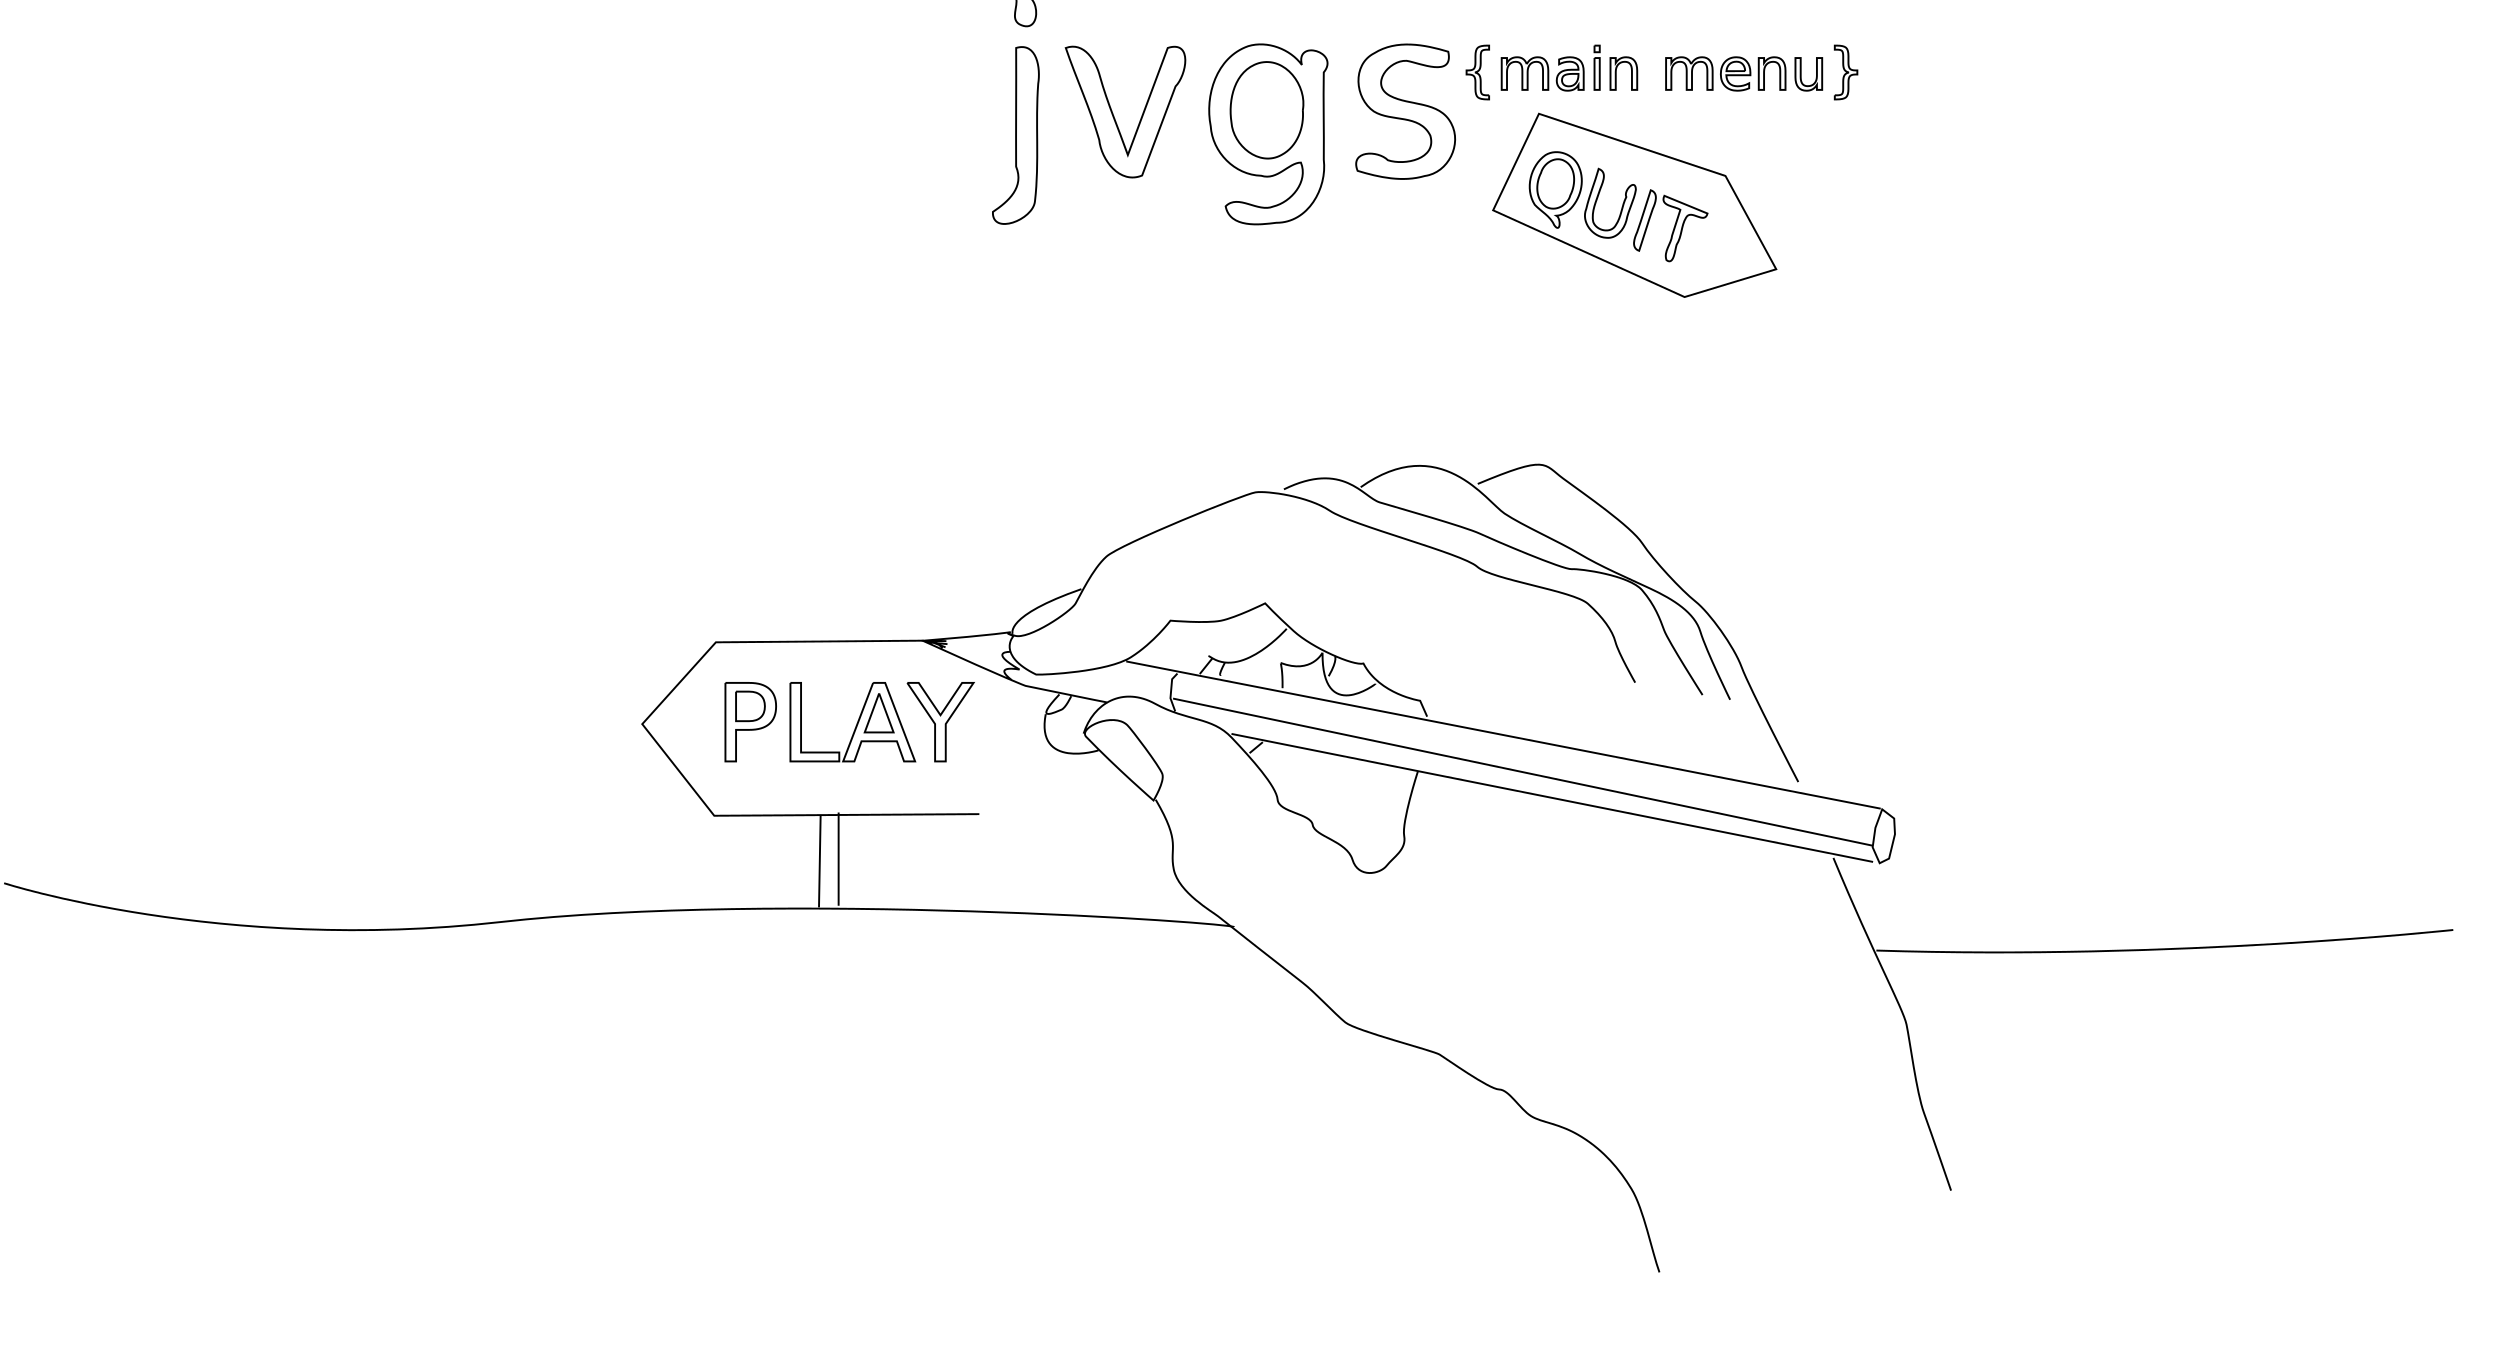
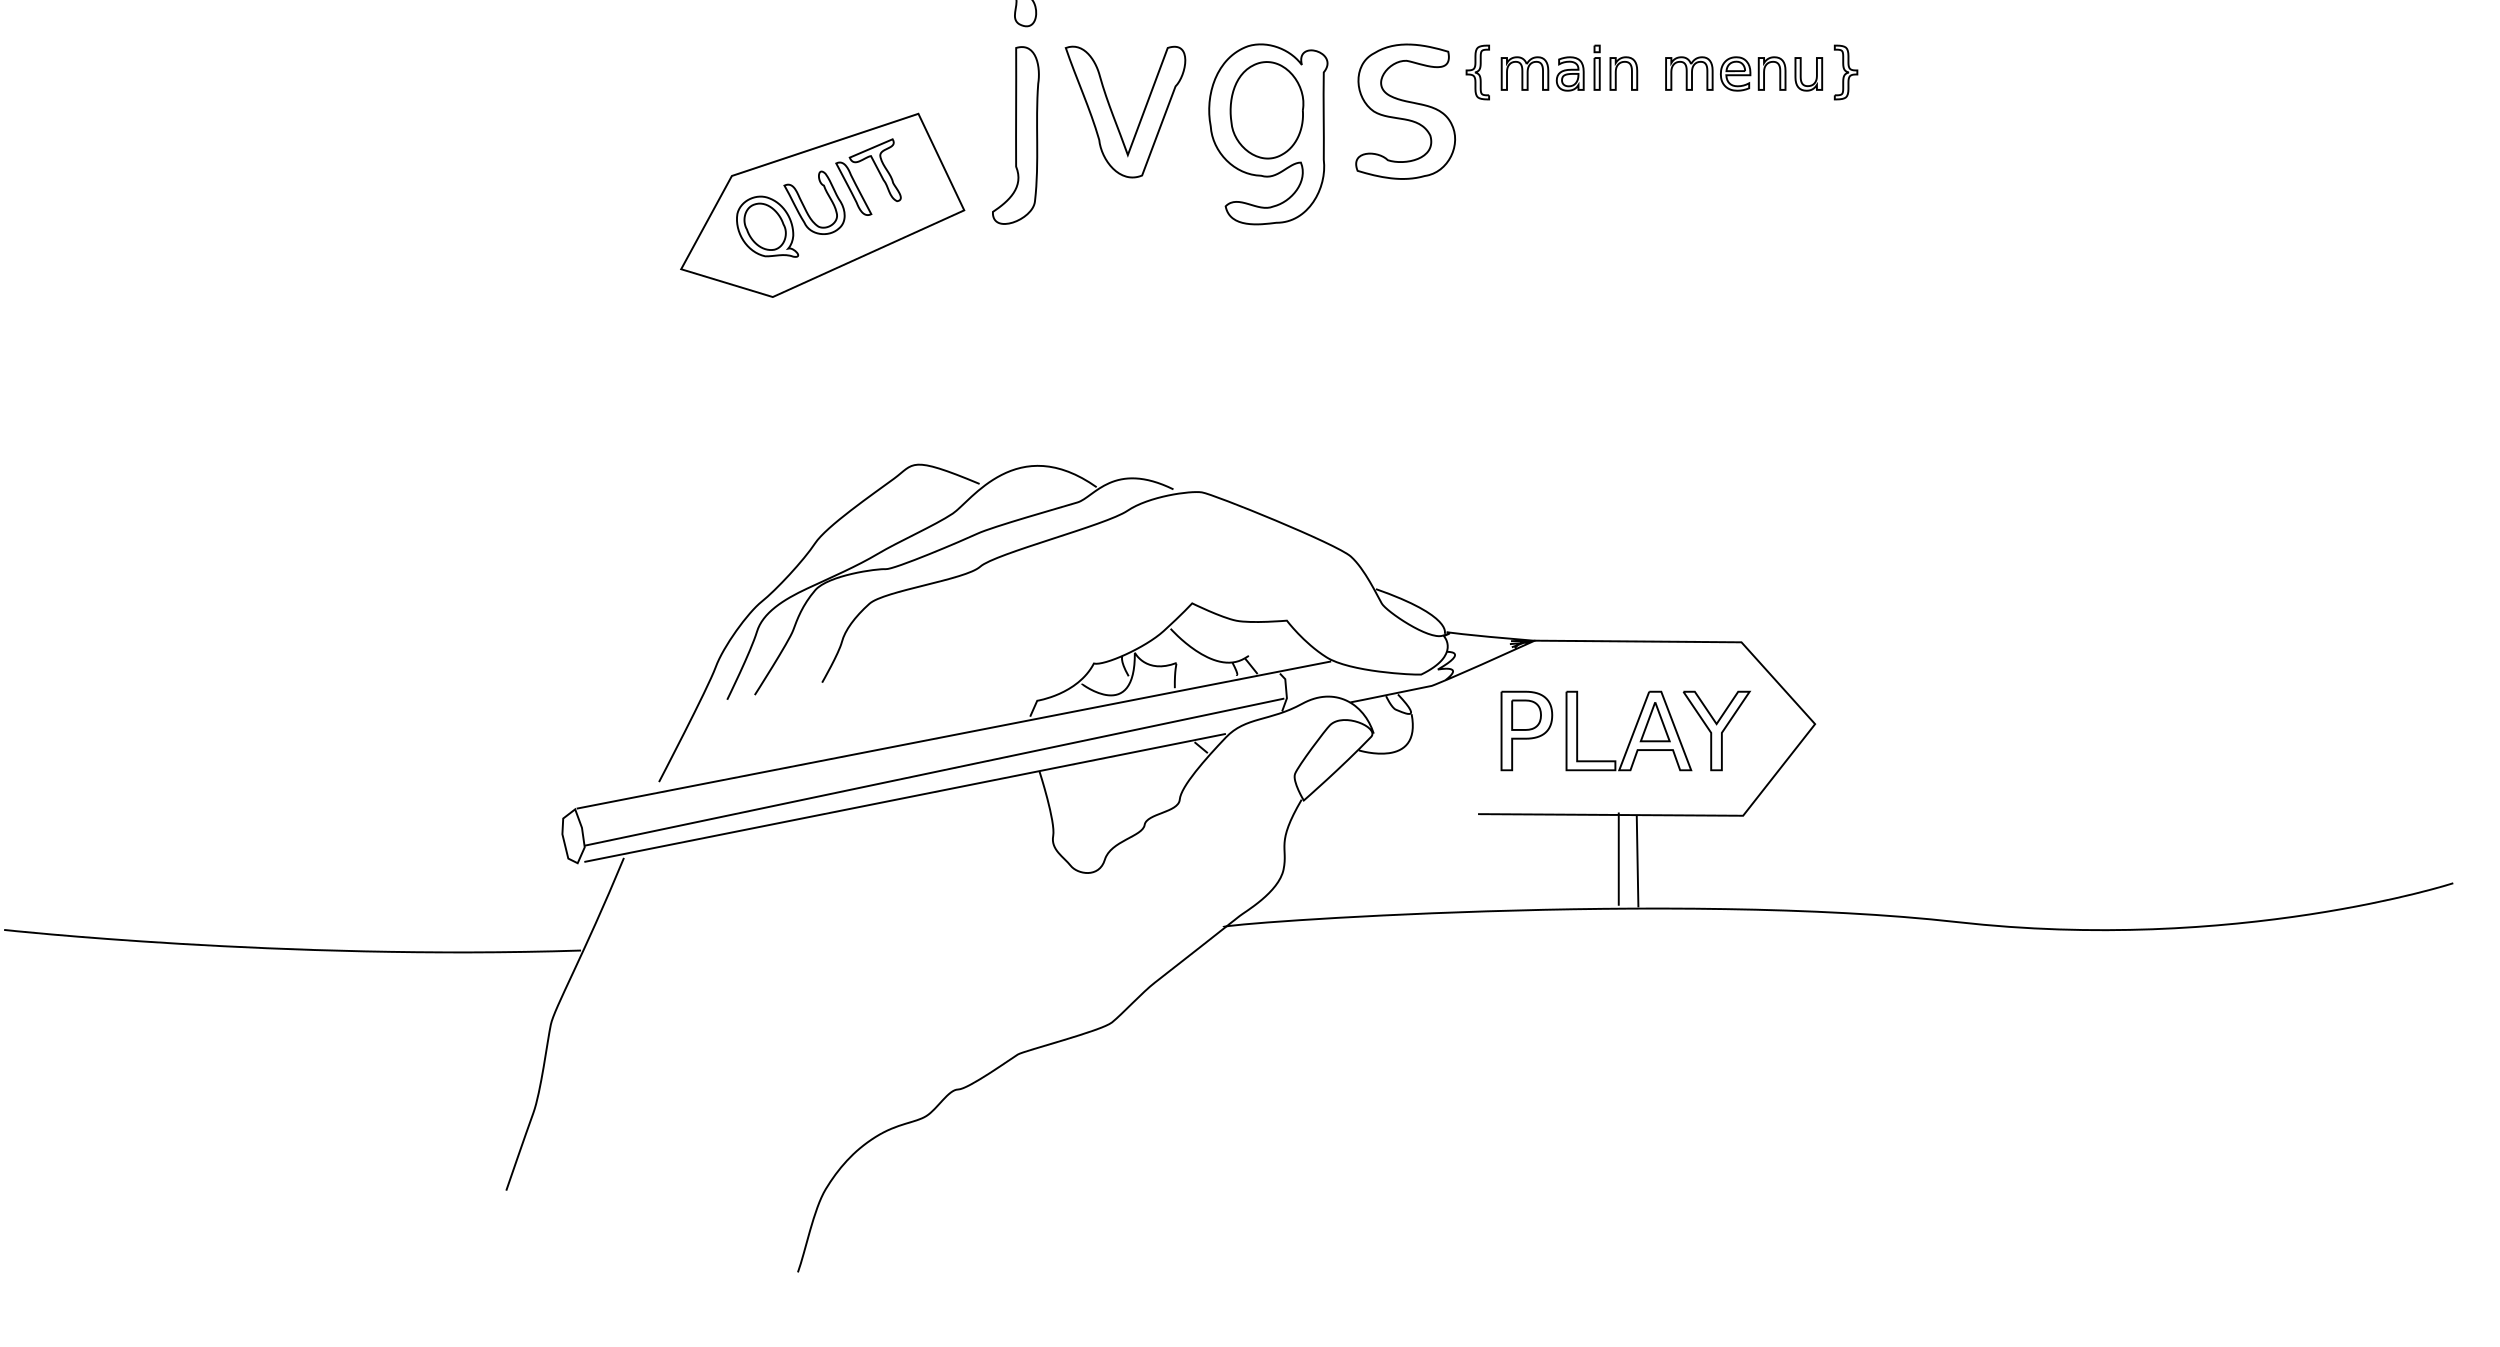
<svg xmlns="http://www.w3.org/2000/svg" version="1.0" width="1300" height="700" id="svg2">
  <defs id="defs4" />
-   <g id="layer1">
-     <path d="M 564.667,382.992 C 580.156,399.117 599.861,416.265 599.861,416.265 C 599.861,416.265 605.865,406.39 604.421,402.433 C 602.978,398.476 588.384,379.126 586.199,377.058 C 579.019,370.266 561.031,378.125 564.667,382.992 z M 600.991,415.853 C 614.585,439.073 607.955,440.211 610.383,452.134 C 612.812,464.057 630.607,474.216 633.334,476.424 C 636.061,478.631 671.094,506.199 677.319,510.973 C 683.543,515.747 694.144,527.251 699.597,531.666 C 705.051,536.081 745.31,546.372 748.601,548.373 C 751.893,550.375 774.424,566.492 779.565,566.538 C 784.705,566.584 790.318,576.705 796.13,580.349 C 801.943,583.993 810.887,583.932 822.511,591.219 C 834.136,598.507 842.01,607.803 848.395,618.282 C 854.779,628.762 859.017,650.912 862.934,661.652 M 563.483,381.502 C 568.556,365.562 583.916,356.757 600.735,365.992 C 617.553,375.227 630.041,372.593 640.436,383.531 C 650.83,394.47 663.799,408.952 664.371,415.788 C 664.943,422.624 681.701,422.915 682.632,428.98 C 683.564,435.045 700.375,437.238 703.315,447.053 C 706.255,456.868 717.613,454.646 721.104,450.17 C 724.594,445.695 731.53,441.884 730.186,434.689 C 728.842,427.494 737.246,401.372 737.246,401.372 M 742.151,372.684 L 738.493,364.412 C 738.493,364.412 717.466,361.195 709.019,345.063 C 703.726,346.354 682.333,336.866 672.763,328.189 C 663.193,319.511 657.893,313.76 657.893,313.76 C 657.893,313.76 642.685,321.229 634.925,322.779 C 627.165,324.329 608.658,322.754 608.658,322.754 C 608.658,322.754 600.034,334.226 588.065,341.794 C 576.096,349.363 543.405,351.041 538.83,350.788 C 517.796,340.529 527.038,330.753 527.038,330.753 C 527.038,330.753 520.302,328.087 527.603,330.547 C 534.905,333.007 556.942,317.923 559.302,313.86 C 561.662,309.797 568.125,295.912 575.366,289.427 C 582.608,282.943 646.783,256.971 652.848,256.039 C 658.913,255.108 680.505,258.119 691.564,265.612 C 702.623,273.106 760.518,287.851 768.133,294.68 C 775.747,301.508 818.161,307.171 825.775,314 C 833.39,320.829 838.537,327.917 840.034,333.775 C 841.531,339.634 850.336,354.994 850.336,354.994 M 562.327,306.352 C 521.99,320.426 526.626,329.623 526.626,329.623 M 667.65,254.482 C 698.631,239.338 708.88,258.655 717.518,261.268 C 726.157,263.881 761.841,273.919 769.555,277.51 C 777.269,281.1 812.907,296.279 817.275,295.966 C 821.644,295.653 847.247,299.122 853.937,306.929 C 860.627,314.735 863.308,322.083 865.37,327.735 C 867.432,333.388 885.348,361.435 885.348,361.435 M 707.589,253.362 C 748.836,224.226 773.084,260.851 782.395,267.062 C 791.705,273.272 810.784,281.683 821.431,288.046 C 832.078,294.409 845.757,300.306 858.1,306.051 C 870.442,311.795 881.295,318.724 884.235,328.539 C 887.175,338.354 899.692,363.888 899.692,363.888 M 768.449,251.655 C 805.135,236.351 802.416,241.185 812.91,248.885 C 823.404,256.585 848.249,273.78 854.015,282.564 C 859.781,291.348 874.498,307.113 881.701,312.812 C 888.903,318.51 901.772,336.231 905.689,346.97 C 909.607,357.71 935.153,406.671 935.153,406.671 M 953.39,446.129 C 974.62,497.305 989.657,524.482 991.413,532.808 C 993.17,541.133 996.59,568.065 1000.507,578.804 C 1004.425,589.543 1014.581,619.141 1014.581,619.141 M 550.92,361.108 C 536.132,376.75 549.644,369.899 551.905,369.075 C 554.166,368.25 557.038,362.079 557.038,362.079 M 543.786,371.396 C 538.315,400.29 571.151,390.233 571.151,390.233 M 623.902,350.496 C 629.6,343.294 630.524,342.316 630.524,342.316 C 630.524,342.316 626.494,339.888 630.524,342.316 C 646.926,352.199 669.112,326.959 669.112,326.959 M 649.799,391.643 C 656.681,385.931 656.681,385.931 656.681,385.931 M 666.933,357.854 C 667.109,348.523 665.955,344.749 665.995,344.747 C 682.095,350.826 687.79,339.319 687.733,339.379 C 687.303,376.786 715.358,355.762 715.404,355.543 M 690.932,351.661 C 696.012,342.764 694.057,340.915 694.057,340.915 M 637.055,344.417 C 632.899,352.337 634.954,350.947 634.954,350.947 M 525.648,328.699 C 525.648,328.699 518.453,330.042 479.904,333.217 C 525.211,353.835 533.284,356.654 533.284,356.654 C 571.382,364.531 576.163,365.349 576.163,365.349 M 526.548,353.988 C 515.076,345.364 530.192,348.176 530.192,348.176 C 513.167,338.375 525.556,338.979 525.556,338.979 M 640.382,381.629 L 974.004,448.216 M 585.651,343.955 L 977.985,420.506 M 612.284,350.251 L 609.512,353.184 L 608.648,363.105 L 611.122,369.888 M 609.984,363.258 L 974.15,439.837 M 481.447,333.935 C 492.705,334.952 492.705,334.952 492.705,334.952 M 485.314,332.685 C 486.099,333.519 490.24,336.972 490.24,336.972 M 481.999,333.254 L 492.138,333.398 M 485.405,334.253 L 491.705,336.598 M 973.791,440.609 L 977.449,448.881 L 982.33,446.46 L 985.401,433.812 L 984.981,425.639 L 978.757,420.865 L 975.22,430.481 L 973.791,440.609 z" id="path2435" style="fill:none;fill-opacity:1;fill-rule:evenodd;stroke:#000000;stroke-width:1;stroke-linecap:butt;stroke-linejoin:miter;stroke-miterlimit:4;stroke-dasharray:none;stroke-opacity:1" />
-     <path d="M 528.409,24.946 C 539.385,21.716 541.189,35.763 539.884,43.527 C 538.332,63.848 540.579,84.348 538.196,104.662 C 537.281,114.4 515.766,122.624 516.32,110.207 C 524.505,104.728 532.777,97.374 528.388,86.624 C 528.282,66.065 528.511,45.505 528.409,24.946 z M 528.409,-0.876 C 540.727,-8.88 543.208,19.544 530.057,12.603 C 525.363,9.732 529.528,3.355 528.409,-0.876 z M 554.231,24.946 C 563.749,21.515 569.981,31.817 571.968,39.663 C 575.84,53.635 581.672,66.962 586.509,80.618 C 593.418,62.061 600.328,43.503 607.238,24.946 C 620.545,20.73 616.955,39.323 611.286,44.949 C 605.494,60.392 599.703,75.835 593.912,91.279 C 582.28,96.056 572.677,83.149 571.606,72.733 C 566.913,56.449 559.686,40.987 554.231,24.946 z M 677.479,57.342 C 679.897,44.678 668.299,29.027 654.59,32.843 C 641.886,36.717 638.587,52.013 640.374,63.624 C 641.19,75.606 654.809,87.124 666.468,80.548 C 674.661,76.219 678.244,66.176 677.479,57.342 M 688.377,83.046 C 690.257,97.948 680.183,115.972 663.703,115.853 C 654.902,116.965 639.566,118.798 637.354,107.293 C 643.912,100.643 654.047,110.762 662.117,107.405 C 671.593,105.069 680.49,94.422 676.5,84.545 C 669.985,84.594 664.352,94.081 655.834,91.396 C 642.099,91.076 630.444,79.197 629.584,65.617 C 626.445,49.663 632.511,29.824 649.092,24.016 C 659.041,21.004 671.01,25.531 677.009,33.807 C 673.391,20.13 697.163,27.029 688.373,37.667 C 688.094,52.792 688.553,67.92 688.377,83.046 z M 753.11,26.9 C 756.134,40.775 738.191,32.744 731.477,31.626 C 722.2,31.163 712.035,44.085 722.834,49.839 C 733.073,55.268 748.523,52.307 754.676,64.211 C 760.442,74.988 753.189,89.885 740.917,91.519 C 729.369,94.883 717.181,92.239 705.967,88.85 C 701.72,77.995 716.58,78.09 721.736,83.327 C 730.496,86.2 747.341,82.819 743.793,70.532 C 738.082,59.093 723.528,63.598 714.425,57.964 C 704.45,51.155 702.948,33.606 714.652,27.669 C 726.207,20.411 740.858,23.196 753.11,26.9 z" id="text2531" style="font-size:144px;font-style:normal;font-weight:normal;fill:none;fill-opacity:1;stroke:#000000;stroke-width:1;stroke-linecap:butt;stroke-linejoin:miter;stroke-miterlimit:4;stroke-dasharray:none;stroke-opacity:1;font-family:Bitstream Vera Sans" />
-     <path d="M 774.346,49.569 L 774.346,51.701 L 773.428,51.701 C 770.97,51.701 769.322,51.336 768.483,50.606 C 767.654,49.875 767.239,48.419 767.239,46.238 L 767.239,42.699 C 767.239,41.209 766.973,40.177 766.439,39.605 C 765.906,39.032 764.939,38.746 763.537,38.746 L 762.634,38.746 L 762.634,36.628 L 763.537,36.628 C 764.949,36.628 765.916,36.347 766.439,35.784 C 766.973,35.212 767.239,34.19 767.239,32.72 L 767.239,29.166 C 767.239,26.985 767.654,25.534 768.483,24.813 C 769.322,24.083 770.97,23.717 773.428,23.717 L 774.346,23.717 L 774.346,25.835 L 773.339,25.835 C 771.947,25.835 771.039,26.052 770.615,26.486 C 770.19,26.92 769.978,27.833 769.978,29.225 L 769.978,32.897 C 769.978,34.447 769.751,35.572 769.297,36.273 C 768.853,36.974 768.088,37.448 767.002,37.695 C 768.098,37.961 768.868,38.445 769.312,39.146 C 769.756,39.846 769.978,40.967 769.978,42.507 L 769.978,46.179 C 769.978,47.57 770.19,48.483 770.615,48.918 C 771.039,49.352 771.947,49.569 773.339,49.569 L 774.346,49.569 M 793.92,33.356 C 794.601,32.132 795.416,31.229 796.363,30.647 C 797.311,30.064 798.426,29.773 799.709,29.773 C 801.437,29.773 802.769,30.38 803.707,31.594 C 804.645,32.799 805.114,34.516 805.114,36.747 L 805.114,46.756 L 802.375,46.756 L 802.375,36.836 C 802.375,35.247 802.093,34.067 801.531,33.297 C 800.968,32.527 800.109,32.142 798.954,32.142 C 797.543,32.142 796.427,32.611 795.608,33.549 C 794.789,34.486 794.379,35.765 794.379,37.384 L 794.379,46.756 L 791.64,46.756 L 791.64,36.836 C 791.64,35.237 791.359,34.057 790.796,33.297 C 790.233,32.527 789.365,32.142 788.19,32.142 C 786.798,32.142 785.693,32.616 784.873,33.564 C 784.054,34.501 783.645,35.775 783.645,37.384 L 783.645,46.756 L 780.905,46.756 L 780.905,30.173 L 783.645,30.173 L 783.645,32.749 C 784.266,31.732 785.012,30.982 785.88,30.499 C 786.749,30.015 787.78,29.773 788.975,29.773 C 790.179,29.773 791.201,30.079 792.04,30.691 C 792.889,31.303 793.515,32.191 793.92,33.356 M 818.099,38.42 C 815.898,38.42 814.373,38.672 813.524,39.175 C 812.675,39.679 812.25,40.537 812.25,41.751 C 812.25,42.719 812.566,43.489 813.198,44.061 C 813.84,44.624 814.708,44.905 815.804,44.905 C 817.314,44.905 818.523,44.372 819.432,43.306 C 820.35,42.23 820.809,40.804 820.809,39.027 L 820.809,38.42 L 818.099,38.42 M 823.533,37.295 L 823.533,46.756 L 820.809,46.756 L 820.809,44.239 C 820.187,45.246 819.412,45.991 818.484,46.475 C 817.556,46.948 816.421,47.185 815.078,47.185 C 813.381,47.185 812.028,46.712 811.022,45.764 C 810.025,44.807 809.526,43.528 809.526,41.929 C 809.526,40.064 810.148,38.657 811.392,37.709 C 812.645,36.762 814.511,36.288 816.988,36.288 L 820.809,36.288 L 820.809,36.021 C 820.809,34.768 820.394,33.8 819.565,33.119 C 818.746,32.428 817.591,32.083 816.1,32.083 C 815.153,32.083 814.23,32.196 813.331,32.423 C 812.433,32.65 811.569,32.991 810.74,33.445 L 810.74,30.928 C 811.737,30.543 812.705,30.257 813.642,30.069 C 814.58,29.872 815.493,29.773 816.381,29.773 C 818.78,29.773 820.572,30.395 821.756,31.639 C 822.941,32.882 823.533,34.768 823.533,37.295 M 829.159,30.173 L 831.884,30.173 L 831.884,46.756 L 829.159,46.756 L 829.159,30.173 M 829.159,23.717 L 831.884,23.717 L 831.884,27.167 L 829.159,27.167 L 829.159,23.717 M 851.354,36.747 L 851.354,46.756 L 848.63,46.756 L 848.63,36.836 C 848.63,35.266 848.324,34.092 847.712,33.312 C 847.1,32.532 846.182,32.142 844.958,32.142 C 843.487,32.142 842.327,32.611 841.478,33.549 C 840.629,34.486 840.205,35.765 840.205,37.384 L 840.205,46.756 L 837.466,46.756 L 837.466,30.173 L 840.205,30.173 L 840.205,32.749 C 840.856,31.752 841.621,31.007 842.5,30.513 C 843.388,30.02 844.41,29.773 845.565,29.773 C 847.47,29.773 848.911,30.365 849.888,31.55 C 850.865,32.725 851.354,34.457 851.354,36.747 M 879.383,33.356 C 880.064,32.132 880.878,31.229 881.826,30.647 C 882.773,30.064 883.889,29.773 885.172,29.773 C 886.899,29.773 888.232,30.38 889.17,31.594 C 890.107,32.799 890.576,34.516 890.576,36.747 L 890.576,46.756 L 887.837,46.756 L 887.837,36.836 C 887.837,35.247 887.556,34.067 886.993,33.297 C 886.43,32.527 885.572,32.142 884.417,32.142 C 883.005,32.142 881.89,32.611 881.071,33.549 C 880.251,34.486 879.842,35.765 879.842,37.384 L 879.842,46.756 L 877.102,46.756 L 877.102,36.836 C 877.102,35.237 876.821,34.057 876.258,33.297 C 875.696,32.527 874.827,32.142 873.653,32.142 C 872.261,32.142 871.155,32.616 870.336,33.564 C 869.517,34.501 869.107,35.775 869.107,37.384 L 869.107,46.756 L 866.368,46.756 L 866.368,30.173 L 869.107,30.173 L 869.107,32.749 C 869.729,31.732 870.474,30.982 871.343,30.499 C 872.211,30.015 873.243,29.773 874.437,29.773 C 875.642,29.773 876.663,30.079 877.502,30.691 C 878.351,31.303 878.978,32.191 879.383,33.356 M 910.21,37.783 L 910.21,39.116 L 897.683,39.116 C 897.802,40.991 898.364,42.423 899.371,43.41 C 900.388,44.387 901.799,44.876 903.606,44.876 C 904.652,44.876 905.664,44.747 906.641,44.491 C 907.628,44.234 908.605,43.849 909.573,43.336 L 909.573,45.912 C 908.596,46.327 907.594,46.643 906.567,46.86 C 905.541,47.077 904.499,47.185 903.443,47.185 C 900.798,47.185 898.7,46.415 897.15,44.876 C 895.61,43.336 894.84,41.253 894.84,38.627 C 894.84,35.913 895.571,33.761 897.032,32.172 C 898.503,30.573 900.482,29.773 902.969,29.773 C 905.2,29.773 906.962,30.494 908.255,31.935 C 909.558,33.366 910.209,35.316 910.21,37.783 M 907.485,36.984 C 907.465,35.493 907.046,34.304 906.227,33.415 C 905.417,32.527 904.341,32.083 902.999,32.083 C 901.479,32.083 900.26,32.512 899.342,33.371 C 898.433,34.23 897.91,35.439 897.772,36.999 L 907.485,36.984 M 928.466,36.747 L 928.466,46.756 L 925.741,46.756 L 925.741,36.836 C 925.741,35.266 925.435,34.092 924.823,33.312 C 924.211,32.532 923.293,32.142 922.069,32.142 C 920.599,32.142 919.439,32.611 918.59,33.549 C 917.741,34.486 917.317,35.765 917.317,37.384 L 917.317,46.756 L 914.577,46.756 L 914.577,30.173 L 917.317,30.173 L 917.317,32.749 C 917.968,31.752 918.733,31.007 919.612,30.513 C 920.5,30.02 921.522,29.773 922.676,29.773 C 924.582,29.773 926.023,30.365 927,31.55 C 927.977,32.725 928.466,34.457 928.466,36.747 M 933.648,40.212 L 933.648,30.173 L 936.372,30.173 L 936.372,40.108 C 936.372,41.677 936.678,42.857 937.29,43.647 C 937.902,44.426 938.82,44.816 940.044,44.816 C 941.515,44.816 942.675,44.348 943.524,43.41 C 944.383,42.472 944.812,41.194 944.812,39.575 L 944.812,30.173 L 947.536,30.173 L 947.536,46.756 L 944.812,46.756 L 944.812,44.209 C 944.151,45.216 943.381,45.966 942.502,46.46 C 941.634,46.944 940.622,47.185 939.467,47.185 C 937.562,47.185 936.116,46.593 935.129,45.409 C 934.142,44.224 933.648,42.492 933.648,40.212 M 940.503,29.773 L 940.503,29.773 M 954.11,49.569 L 955.147,49.569 C 956.529,49.569 957.427,49.357 957.842,48.933 C 958.266,48.508 958.478,47.59 958.478,46.179 L 958.478,42.507 C 958.478,40.967 958.7,39.846 959.145,39.146 C 959.589,38.445 960.359,37.961 961.454,37.695 C 960.359,37.448 959.589,36.974 959.145,36.273 C 958.7,35.572 958.478,34.447 958.478,32.897 L 958.478,29.225 C 958.478,27.824 958.266,26.911 957.842,26.486 C 957.427,26.052 956.529,25.835 955.147,25.835 L 954.11,25.835 L 954.11,23.717 L 955.043,23.717 C 957.501,23.717 959.14,24.083 959.959,24.813 C 960.788,25.534 961.203,26.985 961.203,29.166 L 961.203,32.72 C 961.203,34.19 961.469,35.212 962.002,35.784 C 962.535,36.347 963.503,36.628 964.904,36.628 L 965.822,36.628 L 965.822,38.746 L 964.904,38.746 C 963.503,38.746 962.535,39.032 962.002,39.605 C 961.469,40.177 961.203,41.209 961.203,42.699 L 961.203,46.238 C 961.203,48.419 960.788,49.875 959.959,50.606 C 959.14,51.336 957.501,51.701 955.043,51.701 L 954.11,51.701 L 954.11,49.569" id="text3321" style="font-size:36px;font-style:normal;font-weight:normal;fill:none;fill-opacity:1;stroke:#000000;stroke-width:1;stroke-linecap:butt;stroke-linejoin:miter;stroke-miterlimit:4;stroke-dasharray:none;stroke-opacity:1;font-family:Bitstream Vera Sans" />
-     <path d="M 812.953,83.379 C 808.13,81.294 802.599,85.182 801.345,89.925 C 798.474,95.439 798.341,103.583 803.901,107.485 C 808.698,110.391 815.274,106.755 816.57,101.603 C 819.583,95.881 819.79,86.44 812.953,83.379 z M 809.41,112.201 C 811.949,113.806 811.484,121.848 808.175,117.016 C 806.136,112.298 801.332,109.985 798.091,106.488 C 792.85,98.21 795.828,86.2 803.679,80.653 C 809.874,76.907 818.565,80.325 821.14,86.954 C 824.412,94.498 821.788,103.911 815.886,109.403 C 814.065,110.94 811.804,112.014 809.41,112.201 z M 831.322,87.801 C 836.578,89.787 832.825,95.954 831.714,99.558 C 830.117,104.701 827.367,109.934 828.506,115.472 C 830.201,120.064 837.704,121.753 840.267,117.053 C 843.219,112.66 843.347,107.123 845.691,102.46 C 844.146,98.977 850.617,92.503 850.674,98.697 C 849.772,104.247 846.758,109.178 845.737,114.701 C 844.48,119.424 840.607,124.29 835.228,123.645 C 828.164,123.291 822.069,115.493 824.872,108.62 C 826.519,101.531 829.382,94.805 831.322,87.801 z M 858.413,98.924 C 862.748,100.45 860.82,105.595 859.458,108.635 C 856.928,115.848 854.763,123.192 852.371,130.455 C 848.036,128.928 849.964,123.783 851.326,120.744 C 853.856,113.532 856.021,106.186 858.413,98.924 z M 865.475,101.823 C 872.963,104.898 880.452,107.972 887.941,111.047 C 886.302,117.121 879.348,108.372 876.75,113.216 C 874.129,117.536 874.649,123.015 871.862,127.275 C 870.993,129.872 870.495,138.249 866.586,135.287 C 864.997,130.718 869.06,126.865 869.517,122.474 C 870.925,118.015 872.406,113.579 873.805,109.116 C 870.909,107.102 863.045,107.315 865.475,101.823 z" id="text3355" style="font-size:48.944px;font-style:normal;font-weight:normal;fill:none;fill-opacity:1;stroke:#000000;stroke-width:1;stroke-linecap:butt;stroke-linejoin:miter;stroke-miterlimit:4;stroke-dasharray:none;stroke-opacity:1;font-family:Bitstream Vera Sans" />
-     <path d="M 776.442,109.375 L 875.993,154.471 L 923.642,140.006 L 897.265,91.507 L 800.266,59.174 L 776.442,109.375 z" id="path3359" style="fill:none;fill-opacity:1;fill-rule:evenodd;stroke:#000000;stroke-width:1;stroke-linecap:butt;stroke-linejoin:miter;stroke-miterlimit:4;stroke-dasharray:none;stroke-opacity:1" />
-     <path d="M 480.339,333.154 L 372.278,334.005 L 333.989,376.548 L 371.427,424.197 L 509.268,423.346" id="path3361" style="fill:none;fill-opacity:1;fill-rule:evenodd;stroke:#000000;stroke-width:1;stroke-linecap:butt;stroke-linejoin:miter;stroke-miterlimit:4;stroke-dasharray:none;stroke-opacity:1" />
-     <path d="M 426.734,424.197 L 425.883,471.846" id="path3363" style="fill:none;fill-opacity:1;fill-rule:evenodd;stroke:#000000;stroke-width:1;stroke-linecap:butt;stroke-linejoin:miter;stroke-miterlimit:4;stroke-dasharray:none;stroke-opacity:1" />
-     <path d="M 436.093,422.495 L 436.093,470.995" id="path3365" style="fill:none;fill-opacity:1;fill-rule:evenodd;stroke:#000000;stroke-width:1;stroke-linecap:butt;stroke-linejoin:miter;stroke-miterlimit:4;stroke-dasharray:none;stroke-opacity:1" />
-     <path d="M 641.727,482.088 C 641.133,480.009 404.826,463.201 259.963,479.504 C 115.101,495.806 2.143,459.286 2.143,459.286" id="path3367" style="fill:none;fill-opacity:1;fill-rule:evenodd;stroke:#000000;stroke-width:1;stroke-linecap:butt;stroke-linejoin:miter;stroke-miterlimit:4;stroke-dasharray:none;stroke-opacity:1" />
-     <path d="M 975.714,494.286 C 1131.429,499.286 1275.714,483.571 1275.714,483.571" id="path3453" style="fill:none;fill-rule:evenodd;stroke:#000000;stroke-width:1;stroke-linecap:butt;stroke-linejoin:miter;stroke-miterlimit:4;stroke-dasharray:none;stroke-opacity:1" />
-     <path d="M 382.756,359.659 L 382.756,374.999 L 389.701,374.999 C 392.271,374.999 394.258,374.333 395.662,373.003 C 397.066,371.672 397.767,369.776 397.767,367.315 C 397.767,364.873 397.066,362.986 395.662,361.655 C 394.258,360.324 392.271,359.659 389.701,359.659 L 382.756,359.659 M 377.232,355.12 L 389.701,355.12 C 394.276,355.12 397.731,356.159 400.064,358.237 C 402.416,360.297 403.592,363.323 403.592,367.315 C 403.592,371.344 402.416,374.388 400.064,376.448 C 397.731,378.508 394.276,379.538 389.701,379.538 L 382.756,379.538 L 382.756,395.944 L 377.232,395.944 L 377.232,355.12 M 411.029,355.12 L 416.553,355.12 L 416.553,391.296 L 436.431,391.296 L 436.431,395.944 L 411.029,395.944 L 411.029,355.12 M 457.158,360.561 L 449.666,380.878 L 464.678,380.878 L 457.158,360.561 M 454.041,355.12 L 460.303,355.12 L 475.861,395.944 L 470.119,395.944 L 466.4,385.471 L 447.998,385.471 L 444.279,395.944 L 438.455,395.944 L 454.041,355.12 M 471.814,355.12 L 477.748,355.12 L 489.068,371.909 L 500.306,355.12 L 506.24,355.12 L 491.803,376.503 L 491.803,395.944 L 486.252,395.944 L 486.252,376.503 L 471.814,355.12" id="text3475" style="font-size:56px;font-style:normal;font-weight:normal;fill:none;fill-opacity:1;stroke:#000000;stroke-width:1;stroke-linecap:butt;stroke-linejoin:miter;stroke-miterlimit:4;stroke-opacity:1;font-family:Bitstream Vera Sans" />
-   </g>
+   <path d="M 713.19,382.992 C 697.701,399.117 677.996,416.265 677.996,416.265 C 677.996,416.265 671.992,406.39 673.436,402.433 C 674.879,398.476 689.473,379.126 691.658,377.058 C 698.838,370.266 716.827,378.125 713.19,382.992 z M 676.866,415.853 C 663.272,439.073 669.902,440.211 667.474,452.134 C 665.046,464.057 647.25,474.216 644.523,476.424 C 641.797,478.631 606.763,506.199 600.538,510.973 C 594.314,515.747 583.713,527.251 578.26,531.666 C 572.807,536.081 532.548,546.372 529.256,548.373 C 525.964,550.375 503.433,566.492 498.293,566.538 C 493.152,566.584 487.539,576.705 481.727,580.349 C 475.914,583.993 466.97,583.932 455.346,591.219 C 443.721,598.507 435.847,607.803 429.463,618.282 C 423.078,628.762 418.84,650.912 414.923,661.652 M 714.374,381.502 C 709.301,365.562 693.941,356.757 677.122,365.992 C 660.304,375.227 647.816,372.593 637.421,383.531 C 627.027,394.47 614.059,408.952 613.486,415.788 C 612.914,422.624 596.156,422.915 595.225,428.98 C 594.293,435.045 577.482,437.238 574.542,447.053 C 571.602,456.868 560.244,454.646 556.754,450.17 C 553.263,445.695 546.327,441.884 547.671,434.689 C 549.015,427.494 540.611,401.372 540.611,401.372 M 535.706,372.684 L 539.364,364.412 C 539.364,364.412 560.391,361.195 568.838,345.063 C 574.131,346.354 595.524,336.866 605.094,328.189 C 614.664,319.511 619.964,313.76 619.964,313.76 C 619.964,313.76 635.172,321.229 642.932,322.779 C 650.692,324.329 669.199,322.754 669.199,322.754 C 669.199,322.754 677.823,334.226 689.792,341.794 C 701.761,349.363 734.452,351.041 739.027,350.788 C 760.061,340.529 750.819,330.753 750.819,330.753 C 750.819,330.753 757.555,328.087 750.254,330.547 C 742.952,333.007 720.915,317.923 718.555,313.86 C 716.195,309.797 709.732,295.912 702.491,289.427 C 695.25,282.943 631.074,256.971 625.009,256.039 C 618.945,255.108 597.352,258.119 586.293,265.612 C 575.234,273.106 517.339,287.851 509.724,294.68 C 502.11,301.508 459.696,307.171 452.082,314 C 444.467,320.829 439.32,327.917 437.823,333.775 C 436.326,339.634 427.521,354.994 427.521,354.994 M 715.53,306.352 C 755.867,320.426 751.231,329.623 751.231,329.623 M 610.207,254.482 C 579.226,239.338 568.977,258.655 560.339,261.268 C 551.701,263.881 516.017,273.919 508.302,277.51 C 500.588,281.1 464.951,296.279 460.582,295.966 C 456.213,295.653 430.611,299.122 423.92,306.929 C 417.23,314.735 414.549,322.083 412.487,327.735 C 410.426,333.388 392.509,361.435 392.509,361.435 M 570.268,253.362 C 529.021,224.226 504.773,260.851 495.462,267.062 C 486.152,273.272 467.073,281.683 456.426,288.046 C 445.779,294.409 432.1,300.306 419.757,306.051 C 407.415,311.795 396.562,318.724 393.622,328.539 C 390.682,338.354 378.165,363.888 378.165,363.888 M 509.408,251.655 C 472.722,236.351 475.442,241.185 464.948,248.885 C 454.453,256.585 429.608,273.78 423.842,282.564 C 418.076,291.348 403.359,307.113 396.157,312.812 C 388.954,318.51 376.085,336.231 372.168,346.97 C 368.25,357.71 342.705,406.671 342.705,406.671 M 324.468,446.129 C 303.237,497.305 288.2,524.482 286.444,532.808 C 284.688,541.133 281.268,568.065 277.35,578.804 C 273.432,589.543 263.276,619.141 263.276,619.141 M 726.937,361.108 C 741.725,376.75 728.213,369.899 725.952,369.075 C 723.691,368.25 720.819,362.079 720.819,362.079 M 734.071,371.396 C 739.542,400.29 706.706,390.233 706.706,390.233 M 653.956,350.496 C 648.257,343.294 647.333,342.316 647.333,342.316 C 647.333,342.316 651.363,339.888 647.333,342.316 C 630.931,352.199 608.745,326.959 608.745,326.959 M 628.058,391.643 C 621.176,385.931 621.176,385.931 621.176,385.931 M 610.924,357.854 C 610.748,348.523 611.902,344.749 611.862,344.747 C 595.763,350.826 590.067,339.319 590.124,339.379 C 590.554,376.786 562.499,355.762 562.453,355.543 M 586.925,351.661 C 581.845,342.764 583.8,340.915 583.8,340.915 M 640.803,344.417 C 644.958,352.337 642.903,350.947 642.903,350.947 M 752.209,328.699 C 752.209,328.699 759.404,330.042 797.953,333.217 C 752.646,353.835 744.573,356.654 744.573,356.654 C 706.475,364.531 701.694,365.349 701.694,365.349 M 751.309,353.988 C 762.781,345.364 747.666,348.176 747.666,348.176 C 764.69,338.375 752.301,338.979 752.301,338.979 M 637.475,381.629 L 303.853,448.216 M 692.206,343.955 L 299.872,420.506 M 665.573,350.251 L 668.346,353.184 L 669.209,363.105 L 666.735,369.888 M 667.873,363.258 L 303.707,439.837 M 796.41,333.935 C 785.152,334.952 785.152,334.952 785.152,334.952 M 792.543,332.685 C 791.759,333.519 787.617,336.972 787.617,336.972 M 795.858,333.254 L 785.719,333.398 M 792.452,334.253 L 786.153,336.598 M 304.066,440.609 L 300.408,448.881 L 295.527,446.46 L 292.456,433.812 L 292.876,425.639 L 299.1,420.865 L 302.637,430.481 L 304.066,440.609 z" id="path2435" style="fill:none;fill-opacity:1;fill-rule:evenodd;stroke:#000000;stroke-width:1;stroke-linecap:butt;stroke-linejoin:miter;stroke-miterlimit:4;stroke-dasharray:none;stroke-opacity:1" />
+   <path d="M 528.409,24.946 C 539.385,21.716 541.189,35.763 539.884,43.527 C 538.332,63.848 540.579,84.348 538.196,104.662 C 537.281,114.4 515.766,122.624 516.32,110.207 C 524.505,104.728 532.777,97.374 528.388,86.624 C 528.282,66.065 528.511,45.505 528.409,24.946 z M 528.409,-0.876 C 540.727,-8.88 543.208,19.544 530.057,12.603 C 525.363,9.732 529.528,3.355 528.409,-0.876 z M 554.231,24.946 C 563.749,21.515 569.981,31.817 571.968,39.663 C 575.84,53.635 581.672,66.962 586.509,80.618 C 593.418,62.061 600.328,43.503 607.238,24.946 C 620.545,20.73 616.955,39.323 611.286,44.949 C 605.494,60.392 599.703,75.835 593.912,91.279 C 582.28,96.056 572.677,83.149 571.606,72.733 C 566.913,56.449 559.686,40.987 554.231,24.946 z M 677.479,57.342 C 679.897,44.678 668.299,29.027 654.59,32.843 C 641.886,36.717 638.587,52.013 640.374,63.624 C 641.19,75.606 654.809,87.124 666.468,80.548 C 674.661,76.219 678.244,66.176 677.479,57.342 M 688.377,83.046 C 690.257,97.948 680.183,115.972 663.703,115.853 C 654.902,116.965 639.566,118.798 637.354,107.293 C 643.912,100.643 654.047,110.762 662.117,107.405 C 671.593,105.069 680.49,94.422 676.5,84.545 C 669.985,84.594 664.352,94.081 655.834,91.396 C 642.099,91.076 630.444,79.197 629.584,65.617 C 626.445,49.663 632.511,29.824 649.092,24.016 C 659.041,21.004 671.01,25.531 677.009,33.807 C 673.391,20.13 697.163,27.029 688.373,37.667 C 688.094,52.792 688.553,67.92 688.377,83.046 z M 753.11,26.9 C 756.134,40.775 738.191,32.744 731.477,31.626 C 722.2,31.163 712.035,44.085 722.834,49.839 C 733.073,55.268 748.523,52.307 754.676,64.211 C 760.442,74.988 753.189,89.885 740.917,91.519 C 729.369,94.883 717.181,92.239 705.967,88.85 C 701.72,77.995 716.58,78.09 721.736,83.327 C 730.496,86.2 747.341,82.819 743.793,70.532 C 738.082,59.093 723.528,63.598 714.425,57.964 C 704.45,51.155 702.948,33.606 714.652,27.669 C 726.207,20.411 740.858,23.196 753.11,26.9 z" id="text2531" style="font-size:144px;font-style:normal;font-weight:normal;fill:none;fill-opacity:1;stroke:#000000;stroke-width:1;stroke-linecap:butt;stroke-linejoin:miter;stroke-miterlimit:4;stroke-dasharray:none;stroke-opacity:1;font-family:Bitstream Vera Sans" />
+   <path d="M 774.346,49.569 L 774.346,51.701 L 773.428,51.701 C 770.97,51.701 769.322,51.336 768.483,50.606 C 767.654,49.875 767.239,48.419 767.239,46.238 L 767.239,42.699 C 767.239,41.209 766.973,40.177 766.439,39.605 C 765.906,39.032 764.939,38.746 763.537,38.746 L 762.634,38.746 L 762.634,36.628 L 763.537,36.628 C 764.949,36.628 765.916,36.347 766.439,35.784 C 766.973,35.212 767.239,34.19 767.239,32.72 L 767.239,29.166 C 767.239,26.985 767.654,25.534 768.483,24.813 C 769.322,24.083 770.97,23.717 773.428,23.717 L 774.346,23.717 L 774.346,25.835 L 773.339,25.835 C 771.947,25.835 771.039,26.052 770.615,26.486 C 770.19,26.92 769.978,27.833 769.978,29.225 L 769.978,32.897 C 769.978,34.447 769.751,35.572 769.297,36.273 C 768.853,36.974 768.088,37.448 767.002,37.695 C 768.098,37.961 768.868,38.445 769.312,39.146 C 769.756,39.846 769.978,40.967 769.978,42.507 L 769.978,46.179 C 769.978,47.57 770.19,48.483 770.615,48.918 C 771.039,49.352 771.947,49.569 773.339,49.569 L 774.346,49.569 M 793.92,33.356 C 794.601,32.132 795.416,31.229 796.363,30.647 C 797.311,30.064 798.426,29.773 799.709,29.773 C 801.437,29.773 802.769,30.38 803.707,31.594 C 804.645,32.799 805.114,34.516 805.114,36.747 L 805.114,46.756 L 802.375,46.756 L 802.375,36.836 C 802.375,35.247 802.093,34.067 801.531,33.297 C 800.968,32.527 800.109,32.142 798.954,32.142 C 797.543,32.142 796.427,32.611 795.608,33.549 C 794.789,34.486 794.379,35.765 794.379,37.384 L 794.379,46.756 L 791.64,46.756 L 791.64,36.836 C 791.64,35.237 791.359,34.057 790.796,33.297 C 790.233,32.527 789.365,32.142 788.19,32.142 C 786.798,32.142 785.693,32.616 784.873,33.564 C 784.054,34.501 783.645,35.775 783.645,37.384 L 783.645,46.756 L 780.905,46.756 L 780.905,30.173 L 783.645,30.173 L 783.645,32.749 C 784.266,31.732 785.012,30.982 785.88,30.499 C 786.749,30.015 787.78,29.773 788.975,29.773 C 790.179,29.773 791.201,30.079 792.04,30.691 C 792.889,31.303 793.515,32.191 793.92,33.356 M 818.099,38.42 C 815.898,38.42 814.373,38.672 813.524,39.175 C 812.675,39.679 812.25,40.537 812.25,41.751 C 812.25,42.719 812.566,43.489 813.198,44.061 C 813.84,44.624 814.708,44.905 815.804,44.905 C 817.314,44.905 818.523,44.372 819.432,43.306 C 820.35,42.23 820.809,40.804 820.809,39.027 L 820.809,38.42 L 818.099,38.42 M 823.533,37.295 L 823.533,46.756 L 820.809,46.756 L 820.809,44.239 C 820.187,45.246 819.412,45.991 818.484,46.475 C 817.556,46.948 816.421,47.185 815.078,47.185 C 813.381,47.185 812.028,46.712 811.022,45.764 C 810.025,44.807 809.526,43.528 809.526,41.929 C 809.526,40.064 810.148,38.657 811.392,37.709 C 812.645,36.762 814.511,36.288 816.988,36.288 L 820.809,36.288 L 820.809,36.021 C 820.809,34.768 820.394,33.8 819.565,33.119 C 818.746,32.428 817.591,32.083 816.1,32.083 C 815.153,32.083 814.23,32.196 813.331,32.423 C 812.433,32.65 811.569,32.991 810.74,33.445 L 810.74,30.928 C 811.737,30.543 812.705,30.257 813.642,30.069 C 814.58,29.872 815.493,29.773 816.381,29.773 C 818.78,29.773 820.572,30.395 821.756,31.639 C 822.941,32.882 823.533,34.768 823.533,37.295 M 829.159,30.173 L 831.884,30.173 L 831.884,46.756 L 829.159,46.756 L 829.159,30.173 M 829.159,23.717 L 831.884,23.717 L 831.884,27.167 L 829.159,27.167 L 829.159,23.717 M 851.354,36.747 L 851.354,46.756 L 848.63,46.756 L 848.63,36.836 C 848.63,35.266 848.324,34.092 847.712,33.312 C 847.1,32.532 846.182,32.142 844.958,32.142 C 843.487,32.142 842.327,32.611 841.478,33.549 C 840.629,34.486 840.205,35.765 840.205,37.384 L 840.205,46.756 L 837.466,46.756 L 837.466,30.173 L 840.205,30.173 L 840.205,32.749 C 840.856,31.752 841.621,31.007 842.5,30.513 C 843.388,30.02 844.41,29.773 845.565,29.773 C 847.47,29.773 848.911,30.365 849.888,31.55 C 850.865,32.725 851.354,34.457 851.354,36.747 M 879.383,33.356 C 880.064,32.132 880.878,31.229 881.826,30.647 C 882.773,30.064 883.889,29.773 885.172,29.773 C 886.899,29.773 888.232,30.38 889.17,31.594 C 890.107,32.799 890.576,34.516 890.576,36.747 L 890.576,46.756 L 887.837,46.756 L 887.837,36.836 C 887.837,35.247 887.556,34.067 886.993,33.297 C 886.43,32.527 885.572,32.142 884.417,32.142 C 883.005,32.142 881.89,32.611 881.071,33.549 C 880.251,34.486 879.842,35.765 879.842,37.384 L 879.842,46.756 L 877.102,46.756 L 877.102,36.836 C 877.102,35.237 876.821,34.057 876.258,33.297 C 875.696,32.527 874.827,32.142 873.653,32.142 C 872.261,32.142 871.155,32.616 870.336,33.564 C 869.517,34.501 869.107,35.775 869.107,37.384 L 869.107,46.756 L 866.368,46.756 L 866.368,30.173 L 869.107,30.173 L 869.107,32.749 C 869.729,31.732 870.474,30.982 871.343,30.499 C 872.211,30.015 873.243,29.773 874.437,29.773 C 875.642,29.773 876.663,30.079 877.502,30.691 C 878.351,31.303 878.978,32.191 879.383,33.356 M 910.21,37.783 L 910.21,39.116 L 897.683,39.116 C 897.802,40.991 898.364,42.423 899.371,43.41 C 900.388,44.387 901.799,44.876 903.606,44.876 C 904.652,44.876 905.664,44.747 906.641,44.491 C 907.628,44.234 908.605,43.849 909.573,43.336 L 909.573,45.912 C 908.596,46.327 907.594,46.643 906.567,46.86 C 905.541,47.077 904.499,47.185 903.443,47.185 C 900.798,47.185 898.7,46.415 897.15,44.876 C 895.61,43.336 894.84,41.253 894.84,38.627 C 894.84,35.913 895.571,33.761 897.032,32.172 C 898.503,30.573 900.482,29.773 902.969,29.773 C 905.2,29.773 906.962,30.494 908.255,31.935 C 909.558,33.366 910.209,35.316 910.21,37.783 M 907.485,36.984 C 907.465,35.493 907.046,34.304 906.227,33.415 C 905.417,32.527 904.341,32.083 902.999,32.083 C 901.479,32.083 900.26,32.512 899.342,33.371 C 898.433,34.23 897.91,35.439 897.772,36.999 L 907.485,36.984 M 928.466,36.747 L 928.466,46.756 L 925.741,46.756 L 925.741,36.836 C 925.741,35.266 925.435,34.092 924.823,33.312 C 924.211,32.532 923.293,32.142 922.069,32.142 C 920.599,32.142 919.439,32.611 918.59,33.549 C 917.741,34.486 917.317,35.765 917.317,37.384 L 917.317,46.756 L 914.577,46.756 L 914.577,30.173 L 917.317,30.173 L 917.317,32.749 C 917.968,31.752 918.733,31.007 919.612,30.513 C 920.5,30.02 921.522,29.773 922.676,29.773 C 924.582,29.773 926.023,30.365 927,31.55 C 927.977,32.725 928.466,34.457 928.466,36.747 M 933.648,40.212 L 933.648,30.173 L 936.372,30.173 L 936.372,40.108 C 936.372,41.677 936.678,42.857 937.29,43.647 C 937.902,44.426 938.82,44.816 940.044,44.816 C 941.515,44.816 942.675,44.348 943.524,43.41 C 944.383,42.472 944.812,41.194 944.812,39.575 L 944.812,30.173 L 947.536,30.173 L 947.536,46.756 L 944.812,46.756 L 944.812,44.209 C 944.151,45.216 943.381,45.966 942.502,46.46 C 941.634,46.944 940.622,47.185 939.467,47.185 C 937.562,47.185 936.116,46.593 935.129,45.409 C 934.142,44.224 933.648,42.492 933.648,40.212 M 940.503,29.773 L 940.503,29.773 M 954.11,49.569 L 955.147,49.569 C 956.529,49.569 957.427,49.357 957.842,48.933 C 958.266,48.508 958.478,47.59 958.478,46.179 L 958.478,42.507 C 958.478,40.967 958.7,39.846 959.145,39.146 C 959.589,38.445 960.359,37.961 961.454,37.695 C 960.359,37.448 959.589,36.974 959.145,36.273 C 958.7,35.572 958.478,34.447 958.478,32.897 L 958.478,29.225 C 958.478,27.824 958.266,26.911 957.842,26.486 C 957.427,26.052 956.529,25.835 955.147,25.835 L 954.11,25.835 L 954.11,23.717 L 955.043,23.717 C 957.501,23.717 959.14,24.083 959.959,24.813 C 960.788,25.534 961.203,26.985 961.203,29.166 L 961.203,32.72 C 961.203,34.19 961.469,35.212 962.002,35.784 C 962.535,36.347 963.503,36.628 964.904,36.628 L 965.822,36.628 L 965.822,38.746 L 964.904,38.746 C 963.503,38.746 962.535,39.032 962.002,39.605 C 961.469,40.177 961.203,41.209 961.203,42.699 L 961.203,46.238 C 961.203,48.419 960.788,49.875 959.959,50.606 C 959.14,51.336 957.501,51.701 955.043,51.701 L 954.11,51.701 L 954.11,49.569" id="text3321" style="font-size:36px;font-style:normal;font-weight:normal;fill:none;fill-opacity:1;stroke:#000000;stroke-width:1;stroke-linecap:butt;stroke-linejoin:miter;stroke-miterlimit:4;stroke-dasharray:none;stroke-opacity:1;font-family:Bitstream Vera Sans" />
+   <path d="M 391.903,106.5 C 387.035,108.477 385.93,115.147 388.433,119.366 C 390.352,125.279 396.066,131.083 402.747,129.855 C 408.181,128.471 410.199,121.233 407.434,116.697 C 405.466,110.536 398.879,103.77 391.903,106.5 z M 409.971,129.232 C 412.897,128.547 418.305,134.517 412.54,133.489 C 407.745,131.635 402.728,133.439 397.962,133.298 C 388.385,131.232 381.908,120.689 383.457,111.201 C 385.129,104.158 393.66,100.357 400.192,103.167 C 407.865,106.124 412.738,114.594 412.517,122.653 C 412.336,125.029 411.517,127.394 409.971,129.232 z M 407.934,96.5 C 413.035,94.145 414.802,101.145 416.592,104.464 C 419.141,109.208 420.944,114.837 425.692,117.908 C 430.155,119.918 436.619,115.752 435.064,110.63 C 434.001,105.445 430.143,101.471 428.461,96.531 C 424.894,95.191 424.814,86.038 429.271,90.34 C 432.596,94.873 434,100.481 437.222,105.08 C 439.709,109.288 440.463,115.46 436.232,118.845 C 431.028,123.634 421.194,122.513 418.258,115.696 C 414.358,109.551 411.568,102.794 407.934,96.5 z M 434.858,84.98 C 438.986,82.959 441.303,87.941 442.515,91.043 C 445.886,97.905 449.605,104.596 453.107,111.394 C 448.979,113.415 446.662,108.433 445.449,105.331 C 442.08,98.471 438.36,91.777 434.858,84.98 z M 441.876,81.977 C 449.319,78.793 456.761,75.608 464.204,72.423 C 467.387,77.85 456.272,76.675 457.905,81.924 C 459.148,86.821 463.42,90.292 464.503,95.266 C 465.747,97.706 471.371,103.935 466.519,104.645 C 462.146,102.575 462.247,96.977 459.437,93.573 C 457.244,89.442 455.118,85.276 452.917,81.15 C 449.451,81.802 444.089,87.56 441.876,81.977 z" id="text3355" style="font-size:48.944px;font-style:normal;font-weight:normal;fill:none;fill-opacity:1;stroke:#000000;stroke-width:1;stroke-linecap:butt;stroke-linejoin:miter;stroke-miterlimit:4;stroke-dasharray:none;stroke-opacity:1;font-family:Bitstream Vera Sans" />
+   <path d="M 501.416,109.375 L 401.864,154.471 L 354.215,140.006 L 380.592,91.507 L 477.591,59.174 L 501.416,109.375 z" id="path3359" style="fill:none;fill-opacity:1;fill-rule:evenodd;stroke:#000000;stroke-width:1;stroke-linecap:butt;stroke-linejoin:miter;stroke-miterlimit:4;stroke-dasharray:none;stroke-opacity:1" />
+   <path d="M 797.518,333.154 L 905.579,334.005 L 943.868,376.548 L 906.43,424.197 L 768.589,423.346" id="path3361" style="fill:none;fill-opacity:1;fill-rule:evenodd;stroke:#000000;stroke-width:1;stroke-linecap:butt;stroke-linejoin:miter;stroke-miterlimit:4;stroke-dasharray:none;stroke-opacity:1" />
+   <path d="M 851.123,424.197 L 851.974,471.846" id="path3363" style="fill:none;fill-opacity:1;fill-rule:evenodd;stroke:#000000;stroke-width:1;stroke-linecap:butt;stroke-linejoin:miter;stroke-miterlimit:4;stroke-dasharray:none;stroke-opacity:1" />
+   <path d="M 841.764,422.495 L 841.764,470.995" id="path3365" style="fill:none;fill-opacity:1;fill-rule:evenodd;stroke:#000000;stroke-width:1;stroke-linecap:butt;stroke-linejoin:miter;stroke-miterlimit:4;stroke-dasharray:none;stroke-opacity:1" />
+   <path d="M 636.13,482.088 C 636.724,480.009 873.031,463.201 1017.894,479.504 C 1162.757,495.806 1275.714,459.286 1275.714,459.286" id="path3367" style="fill:none;fill-opacity:1;fill-rule:evenodd;stroke:#000000;stroke-width:1;stroke-linecap:butt;stroke-linejoin:miter;stroke-miterlimit:4;stroke-dasharray:none;stroke-opacity:1" />
+   <path d="M 302.143,494.286 C 146.429,499.286 2.143,483.571 2.143,483.571" id="path3453" style="fill:none;fill-rule:evenodd;stroke:#000000;stroke-width:1;stroke-linecap:butt;stroke-linejoin:miter;stroke-miterlimit:4;stroke-dasharray:none;stroke-opacity:1" />
+   <path d="M 786.328,364.253 L 786.328,379.592 L 793.273,379.592 C 795.843,379.592 797.83,378.927 799.234,377.596 C 800.638,376.266 801.34,374.37 801.34,371.909 C 801.34,369.466 800.638,367.579 799.234,366.249 C 797.83,364.918 795.843,364.253 793.273,364.253 L 786.328,364.253 M 780.804,359.714 L 793.273,359.714 C 797.849,359.714 801.303,360.753 803.636,362.831 C 805.988,364.891 807.164,367.917 807.164,371.909 C 807.164,375.938 805.988,378.982 803.636,381.042 C 801.303,383.102 797.849,384.132 793.273,384.131 L 786.328,384.131 L 786.328,400.538 L 780.804,400.538 L 780.804,359.714 M 814.601,359.714 L 820.125,359.714 L 820.125,395.889 L 840.004,395.889 L 840.004,400.538 L 814.601,400.538 L 814.601,359.714 M 860.73,365.155 L 853.238,385.471 L 868.25,385.471 L 860.73,365.155 M 857.613,359.714 L 863.875,359.714 L 879.433,400.538 L 873.691,400.538 L 869.972,390.065 L 851.57,390.065 L 847.851,400.538 L 842.027,400.538 L 857.613,359.714 M 875.386,359.714 L 881.32,359.714 L 892.64,376.503 L 903.879,359.714 L 909.812,359.714 L 895.375,381.096 L 895.375,400.538 L 889.824,400.538 L 889.824,381.096 L 875.386,359.714" id="text3475" style="font-size:56px;font-style:normal;font-weight:normal;fill:none;fill-opacity:1;stroke:#000000;stroke-width:1;stroke-linecap:butt;stroke-linejoin:miter;stroke-miterlimit:4;stroke-opacity:1;font-family:Bitstream Vera Sans" />
</svg>
